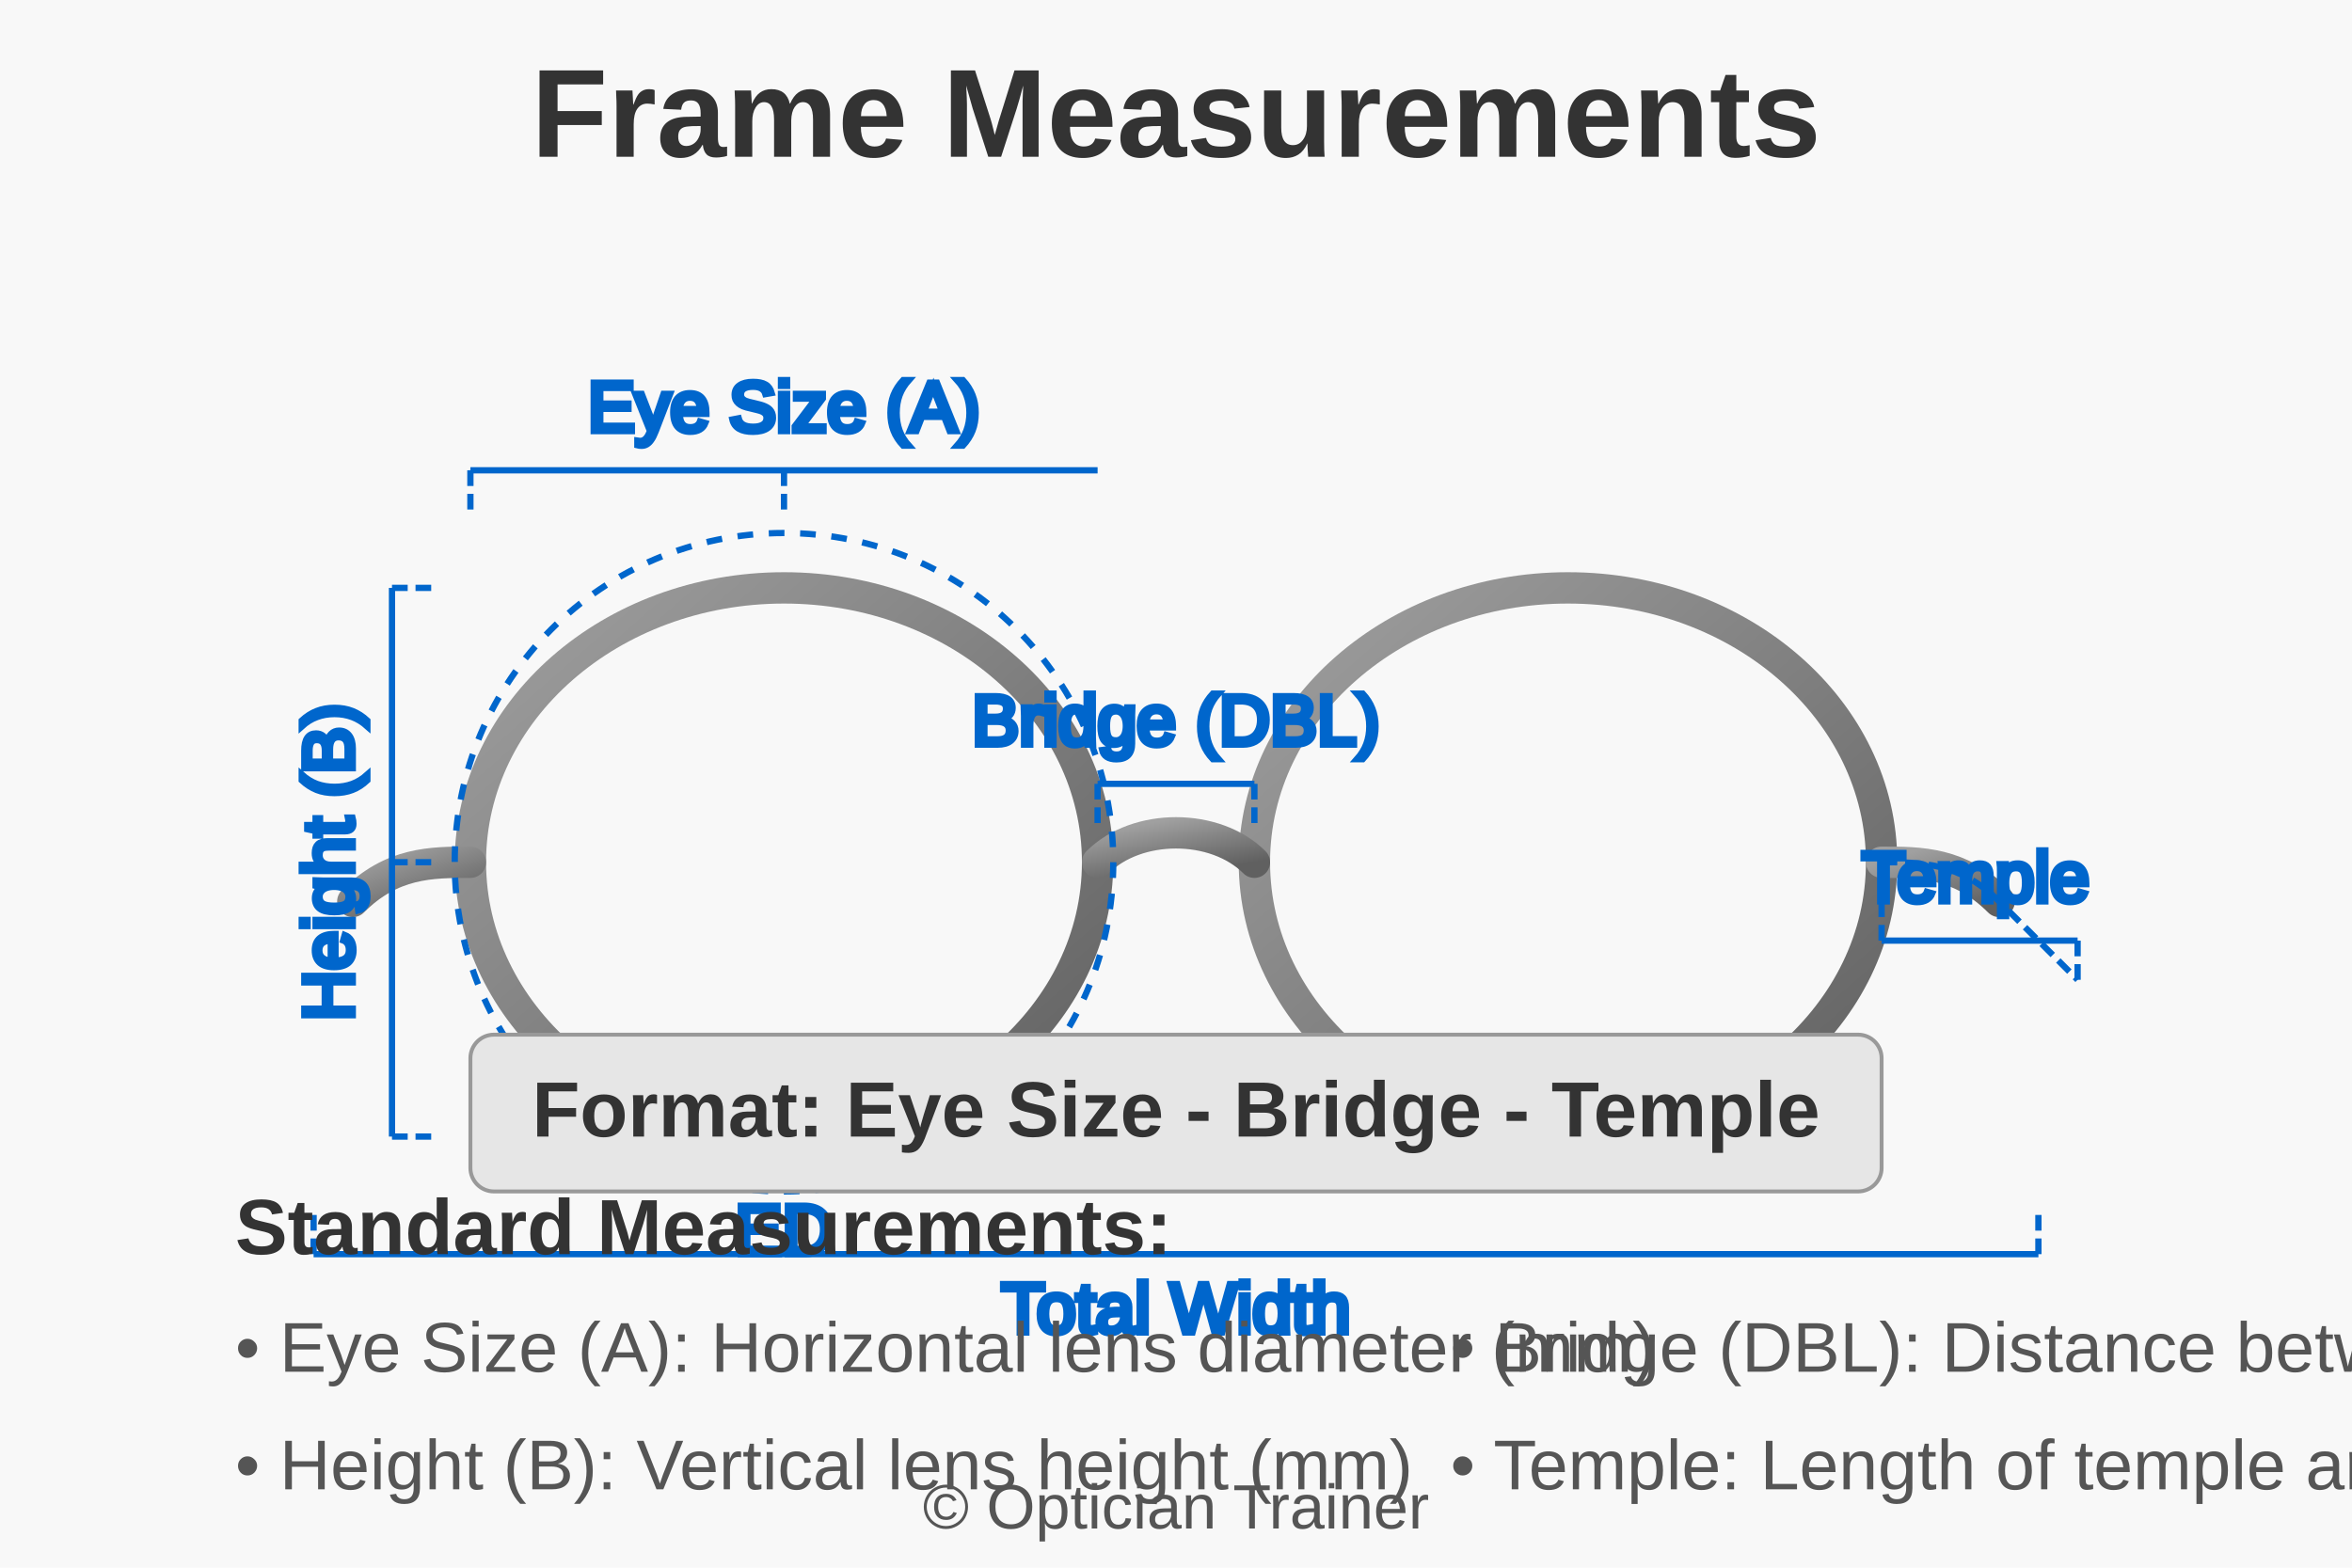
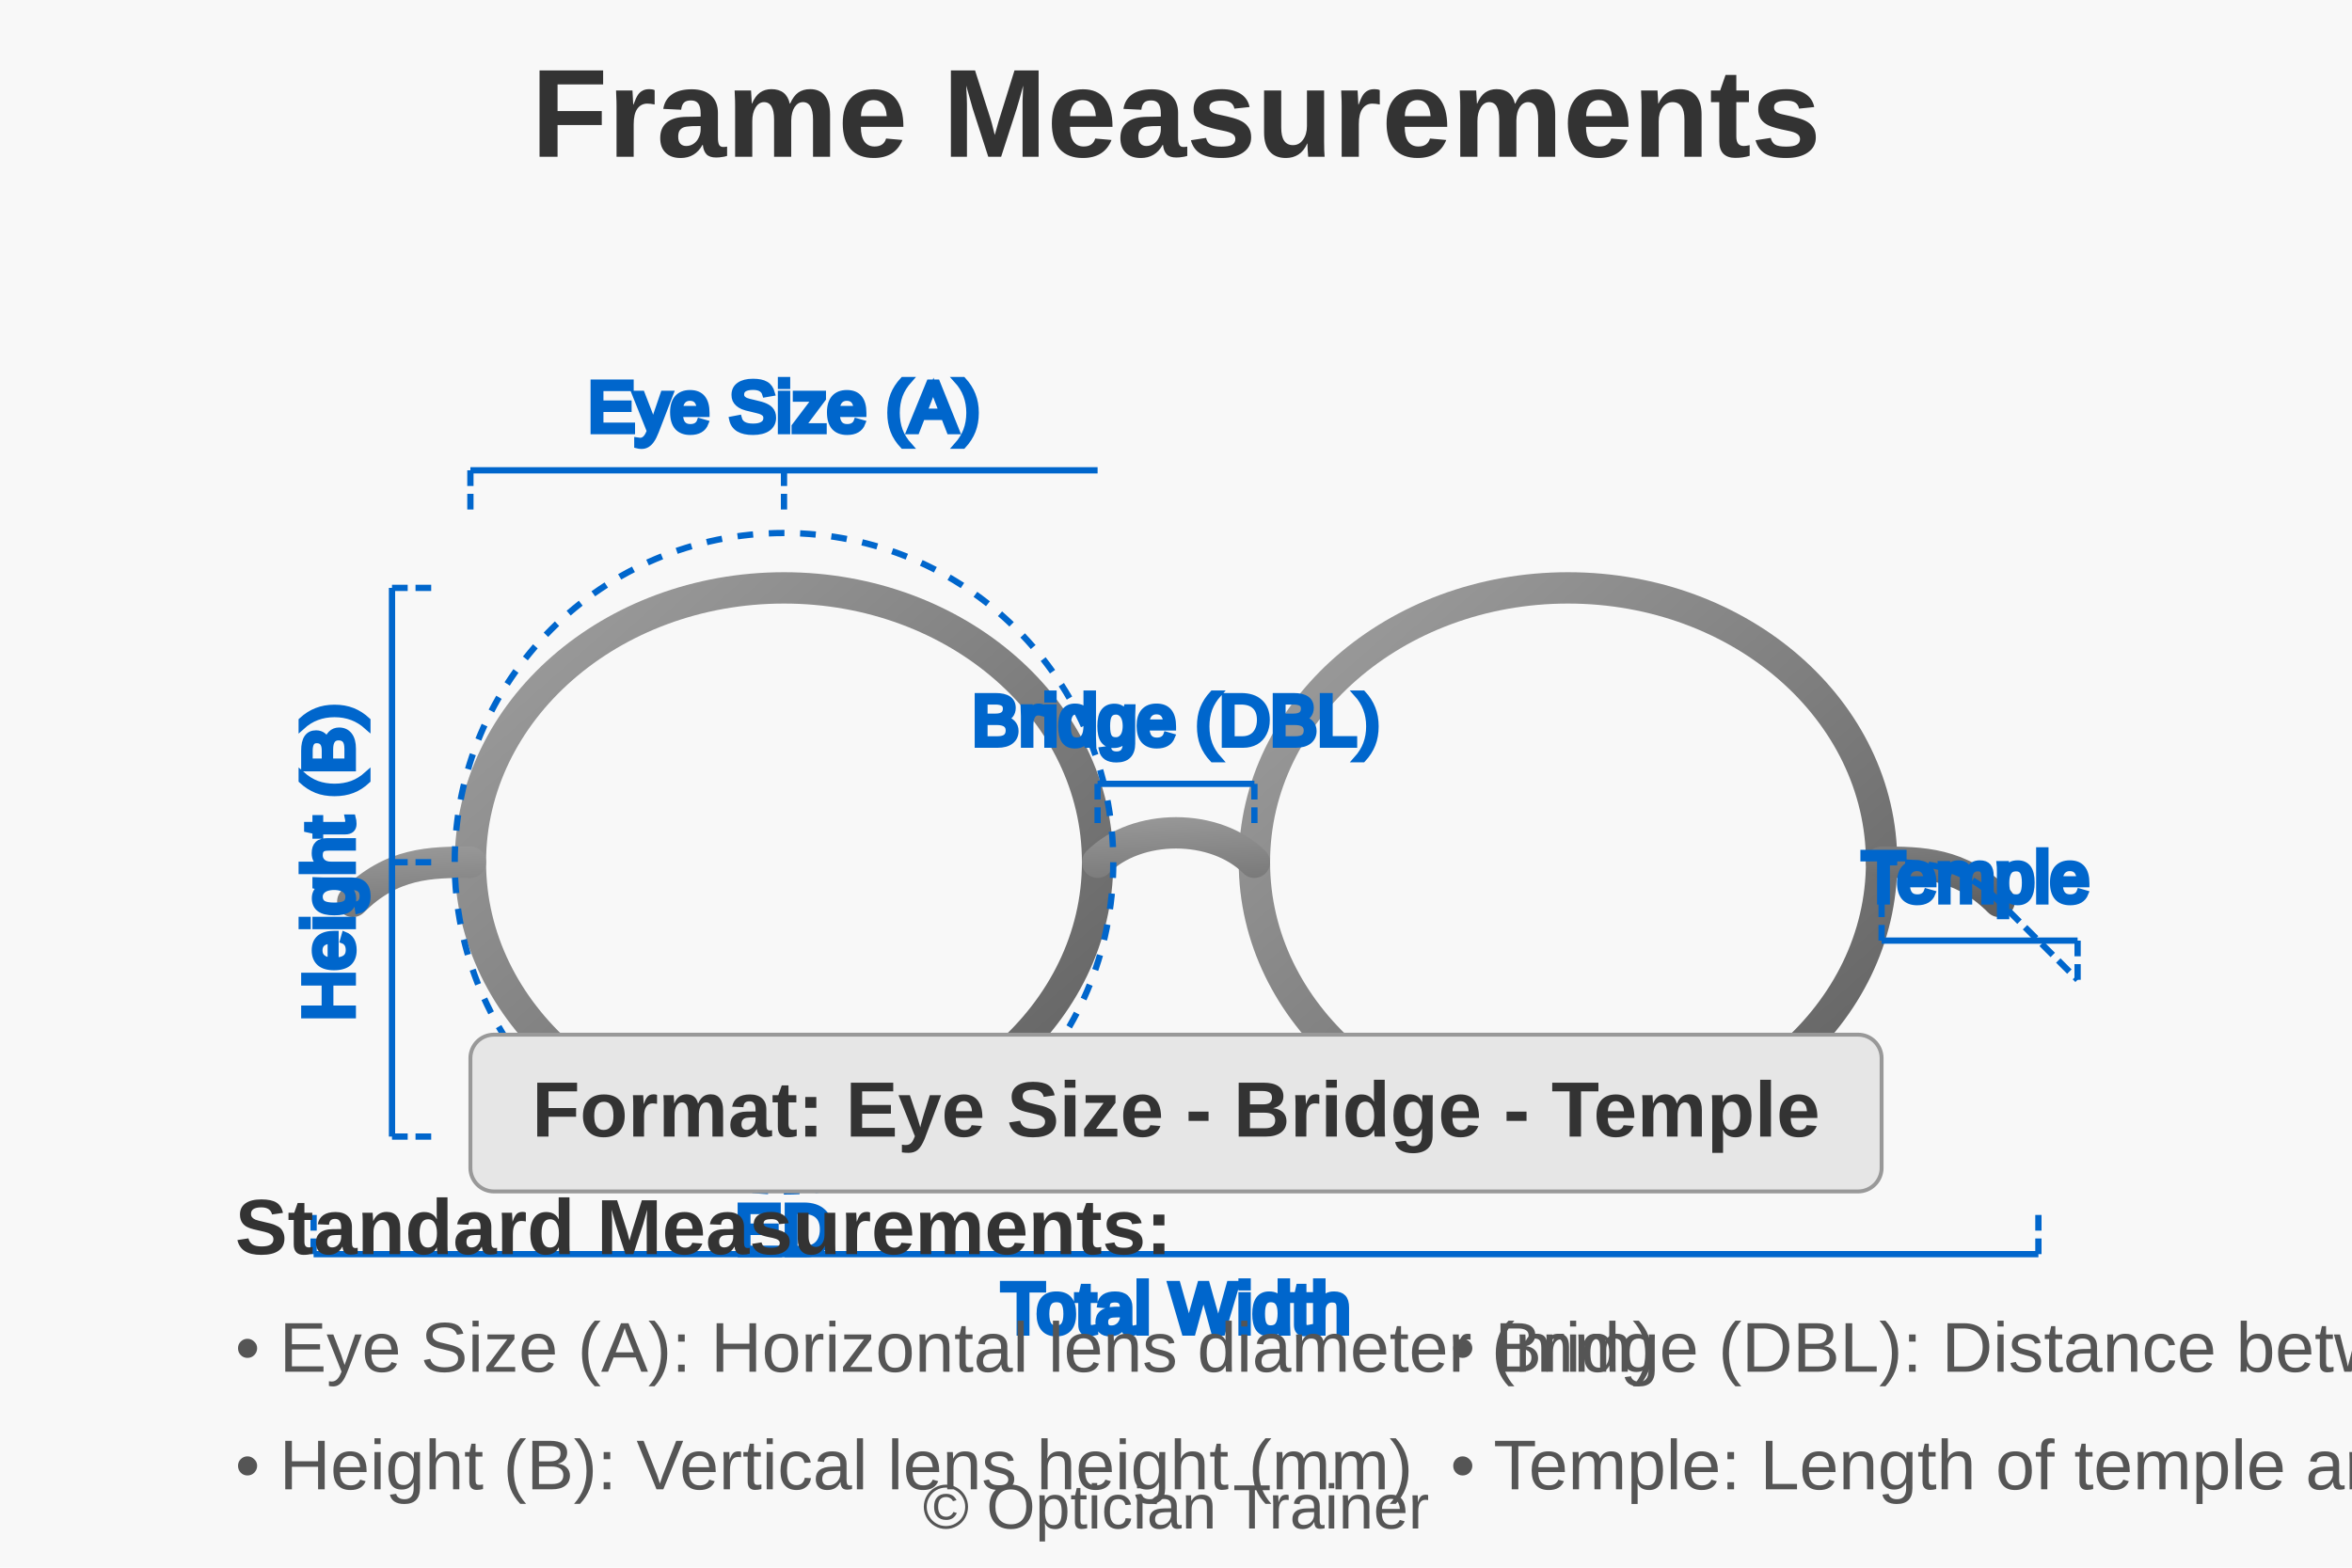
- <svg xmlns="http://www.w3.org/2000/svg" width="300" height="200" viewBox="0 0 300 200">
+ <svg xmlns="http://www.w3.org/2000/svg" width="300" height="200" aria-hidden="false" viewBox="0 0 300 200">
  <defs>
-     <linearGradient id="frameGradient" x1="0%" y1="0%" x2="100%" y2="100%">
+     <linearGradient id="a" x1="0%" x2="100%" y1="0%" y2="100%">
      <stop offset="0%" stop-color="#a0a0a0" />
-       <stop offset="50%" stop-color="#808080" />
+       <stop offset="50%" stop-color="gray" />
      <stop offset="100%" stop-color="#606060" />
    </linearGradient>
  </defs>
-   <rect width="300" height="200" fill="#f8f8f8" />
-   <text x="150" y="20" font-family="Arial, sans-serif" font-size="16" font-weight="bold" text-anchor="middle" fill="#333">Frame Measurements</text>
-   <g transform="translate(50, 70)">
-     <ellipse cx="50" cy="40" rx="40" ry="35" fill="none" stroke="url(#frameGradient)" stroke-width="4" />
-     <ellipse cx="150" cy="40" rx="40" ry="35" fill="none" stroke="url(#frameGradient)" stroke-width="4" />
-     <path d="M90,40 C95,35 105,35 110,40" fill="none" stroke="url(#frameGradient)" stroke-width="4" stroke-linecap="round" />
-     <path d="M10,40 C5,40 0,40 -5,45" fill="none" stroke="url(#frameGradient)" stroke-width="4" stroke-linecap="round" />
-     <path d="M190,40 C195,40 200,40 205,45" fill="none" stroke="url(#frameGradient)" stroke-width="4" stroke-linecap="round" />
+   <path fill="#f8f8f8" d="M0 0h300v200H0z" />
+   <text x="150" y="20" fill="#333" font-family="Arial, sans-serif" font-size="16" font-size-adjust=".5" font-weight="bold" text-anchor="middle" text-rendering="optimizeLegibility">Frame Measurements</text>
+   <g fill="none" stroke="url(#a)" stroke-width="4" transform="translate(50 70)">
+     <ellipse cx="50" cy="40" rx="40" ry="35" />
+     <ellipse cx="150" cy="40" rx="40" ry="35" />
+     <path stroke-linecap="round" d="M90 40c5-5 15-5 20 0M10 40c-5 0-10 0-15 5m195-5c5 0 10 0 15 5" />
  </g>
-   <g transform="translate(50, 70)" fill="none" stroke="#0066cc" stroke-width="0.8">
-     <line x1="50" y1="-10" x2="50" y2="-5" stroke-dasharray="2,1" />
-     <line x1="10" y1="-10" x2="90" y2="-10" />
-     <line x1="10" y1="-10" x2="10" y2="-5" stroke-dasharray="2,1" />
-     <text x="50" y="-15" font-family="Arial, sans-serif" font-size="9" text-anchor="middle" fill="#0066cc">Eye Size (A)</text>
-     <line x1="90" y1="30" x2="110" y2="30" />
-     <line x1="90" y1="30" x2="90" y2="35" stroke-dasharray="2,1" />
-     <line x1="110" y1="30" x2="110" y2="35" stroke-dasharray="2,1" />
-     <text x="100" y="25" font-family="Arial, sans-serif" font-size="9" text-anchor="middle" fill="#0066cc">Bridge (DBL)</text>
-     <path d="M190,40 C195,40 200,40 205,45 L215,55" fill="none" stroke="#0066cc" stroke-width="0.8" stroke-dasharray="2,1" />
-     <line x1="190" y1="50" x2="215" y2="50" />
-     <line x1="190" y1="50" x2="190" y2="45" stroke-dasharray="2,1" />
-     <line x1="215" y1="50" x2="215" y2="55" stroke-dasharray="2,1" />
-     <text x="202" y="45" font-family="Arial, sans-serif" font-size="9" text-anchor="middle" fill="#0066cc">Temple</text>
-     <line x1="0" y1="40" x2="5" y2="40" stroke-dasharray="2,1" />
-     <line x1="0" y1="5" x2="0" y2="75" />
-     <line x1="0" y1="5" x2="5" y2="5" stroke-dasharray="2,1" />
-     <line x1="0" y1="75" x2="5" y2="75" stroke-dasharray="2,1" />
-     <text x="-5" y="40" font-family="Arial, sans-serif" font-size="9" text-anchor="middle" fill="#0066cc" transform="rotate(-90 -5 40)">Height (B)</text>
-     <line x1="-10" y1="90" x2="210" y2="90" />
-     <line x1="-10" y1="90" x2="-10" y2="85" stroke-dasharray="2,1" />
-     <line x1="210" y1="90" x2="210" y2="85" stroke-dasharray="2,1" />
-     <text x="100" y="100" font-family="Arial, sans-serif" font-size="9" text-anchor="middle" fill="#0066cc">Total Width</text>
+   <g fill="none" stroke="#06c" stroke-width=".8" transform="translate(50 70)">
+     <path stroke-dasharray="2,1" d="M50-10v5" />
+     <path d="M10-10h80" />
+     <path stroke-dasharray="2,1" d="M10-10v5" />
+     <text x="50" y="-15" fill="#06c" font-family="Arial, sans-serif" font-size="9" font-size-adjust=".5" text-anchor="middle" text-rendering="optimizeLegibility">Eye Size (A)</text>
+     <path d="M90 30h20" />
+     <path stroke-dasharray="2,1" d="M90 30v5m20-5v5" />
+     <text x="100" y="25" fill="#06c" font-family="Arial, sans-serif" font-size="9" font-size-adjust=".5" text-anchor="middle" text-rendering="optimizeLegibility">Bridge (DBL)</text>
+     <path stroke-dasharray="2,1" d="M190 40c5 0 10 0 15 5l10 10" />
+     <path d="M190 50h25" />
+     <path stroke-dasharray="2,1" d="M190 50v-5m25 5v5" />
+     <text x="202" y="45" fill="#06c" font-family="Arial, sans-serif" font-size="9" font-size-adjust=".5" text-anchor="middle" text-rendering="optimizeLegibility">Temple</text>
+     <path stroke-dasharray="2,1" d="M0 40h5" />
+     <path d="M0 5v70" />
+     <path stroke-dasharray="2,1" d="M0 5h5M0 75h5" />
+     <text x="-5" y="40" fill="#06c" font-family="Arial, sans-serif" font-size="9" font-size-adjust=".5" text-anchor="middle" text-rendering="optimizeLegibility" transform="rotate(-90 -5 40)">Height (B)</text>
+     <path d="M-10 90h220" />
+     <path stroke-dasharray="2,1" d="M-10 90v-5m220 5v-5" />
+     <text x="100" y="100" fill="#06c" font-family="Arial, sans-serif" font-size="9" font-size-adjust=".5" text-anchor="middle" text-rendering="optimizeLegibility">Total Width</text>
    <circle cx="50" cy="40" r="42" stroke-dasharray="2,2" />
-     <text x="50" y="90" font-family="Arial, sans-serif" font-size="9" text-anchor="middle" fill="#0066cc">ED</text>
+     <text x="50" y="90" fill="#06c" font-family="Arial, sans-serif" font-size="9" font-size-adjust=".5" text-anchor="middle" text-rendering="optimizeLegibility">ED</text>
  </g>
-   <g transform="translate(30, 160)">
-     <text x="0" y="0" font-family="Arial, sans-serif" font-size="10" font-weight="bold" text-anchor="start" fill="#333">Standard Measurements:</text>
-     <text x="0" y="15" font-family="Arial, sans-serif" font-size="9" text-anchor="start" fill="#555">• Eye Size (A): Horizontal lens diameter (mm)</text>
-     <text x="0" y="30" font-family="Arial, sans-serif" font-size="9" text-anchor="start" fill="#555">• Height (B): Vertical lens height (mm)</text>
-     <text x="155" y="15" font-family="Arial, sans-serif" font-size="9" text-anchor="start" fill="#555">• Bridge (DBL): Distance between lenses (mm)</text>
-     <text x="155" y="30" font-family="Arial, sans-serif" font-size="9" text-anchor="start" fill="#555">• Temple: Length of temple arms (mm)</text>
+   <g font-family="Arial, sans-serif" font-size-adjust=".5" text-rendering="optimizeLegibility">
+     <text fill="#333" font-size="10" font-weight="bold" transform="translate(30 160)" font-size-adjust="0.5" text-rendering="optimizeLegibility">Standard Measurements:</text>
+     <text y="15" fill="#555" font-size="9" transform="translate(30 160)" font-size-adjust="0.5" text-rendering="optimizeLegibility">• Eye Size (A): Horizontal lens diameter (mm)</text>
+     <text y="30" fill="#555" font-size="9" transform="translate(30 160)" font-size-adjust="0.5" text-rendering="optimizeLegibility">• Height (B): Vertical lens height (mm)</text>
+     <text x="155" y="15" fill="#555" font-size="9" transform="translate(30 160)" font-size-adjust="0.5" text-rendering="optimizeLegibility">• Bridge (DBL): Distance between lenses (mm)</text>
+     <text x="155" y="30" fill="#555" font-size="9" transform="translate(30 160)" font-size-adjust="0.5" text-rendering="optimizeLegibility">• Temple: Length of temple arms (mm)</text>
  </g>
-   <rect x="60" y="132" width="180" height="20" rx="3" ry="3" fill="#e6e6e6" stroke="#999" stroke-width="0.5" />
-   <text x="150" y="145" font-family="Arial, sans-serif" font-size="10" font-weight="bold" text-anchor="middle" fill="#333">Format: Eye Size - Bridge - Temple</text>
-   <text x="150" y="195" font-family="Arial, sans-serif" font-size="8" text-anchor="middle" fill="#555">© Optician Trainer</text>
+   <rect width="180" height="20" x="60" y="132" fill="#e6e6e6" stroke="#999" stroke-width=".5" rx="3" ry="3" />
+   <text x="150" y="145" fill="#333" font-family="Arial, sans-serif" font-size="10" font-size-adjust=".5" font-weight="bold" text-anchor="middle" text-rendering="optimizeLegibility">Format: Eye Size - Bridge - Temple</text>
+   <text x="150" y="195" fill="#555" font-family="Arial, sans-serif" font-size="8" font-size-adjust=".5" text-anchor="middle" text-rendering="optimizeLegibility">© Optician Trainer</text>
</svg>
